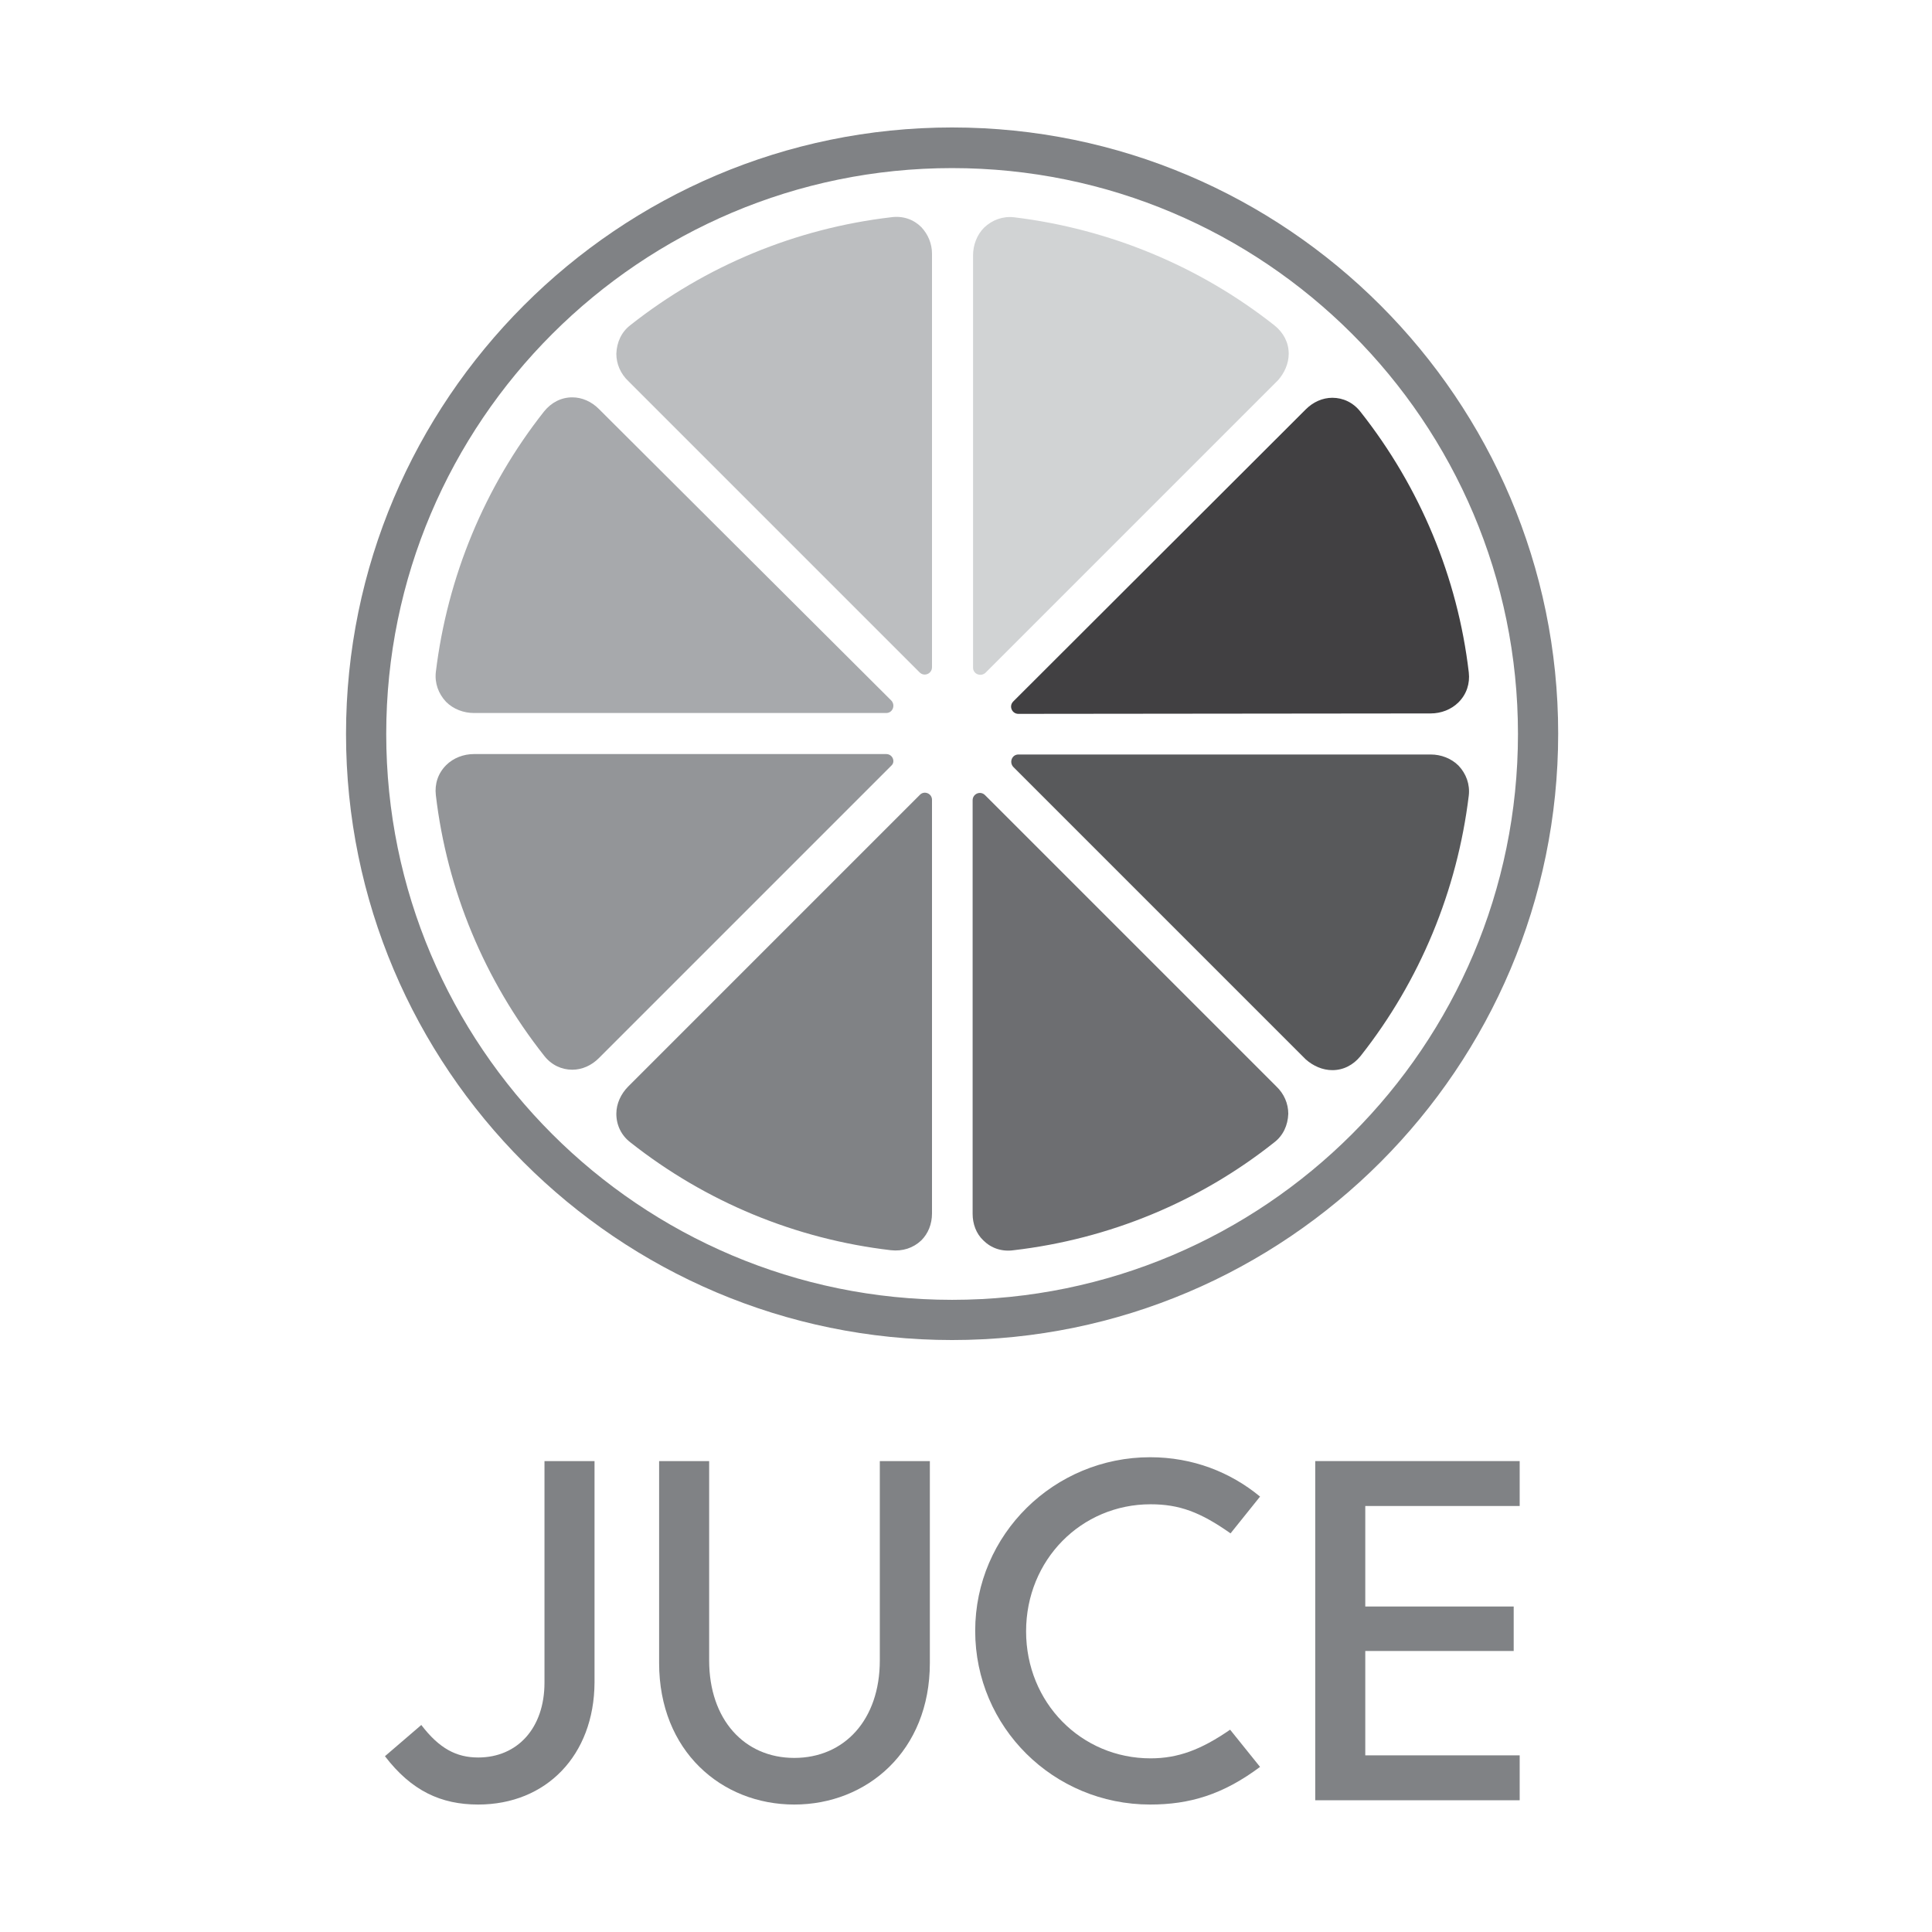
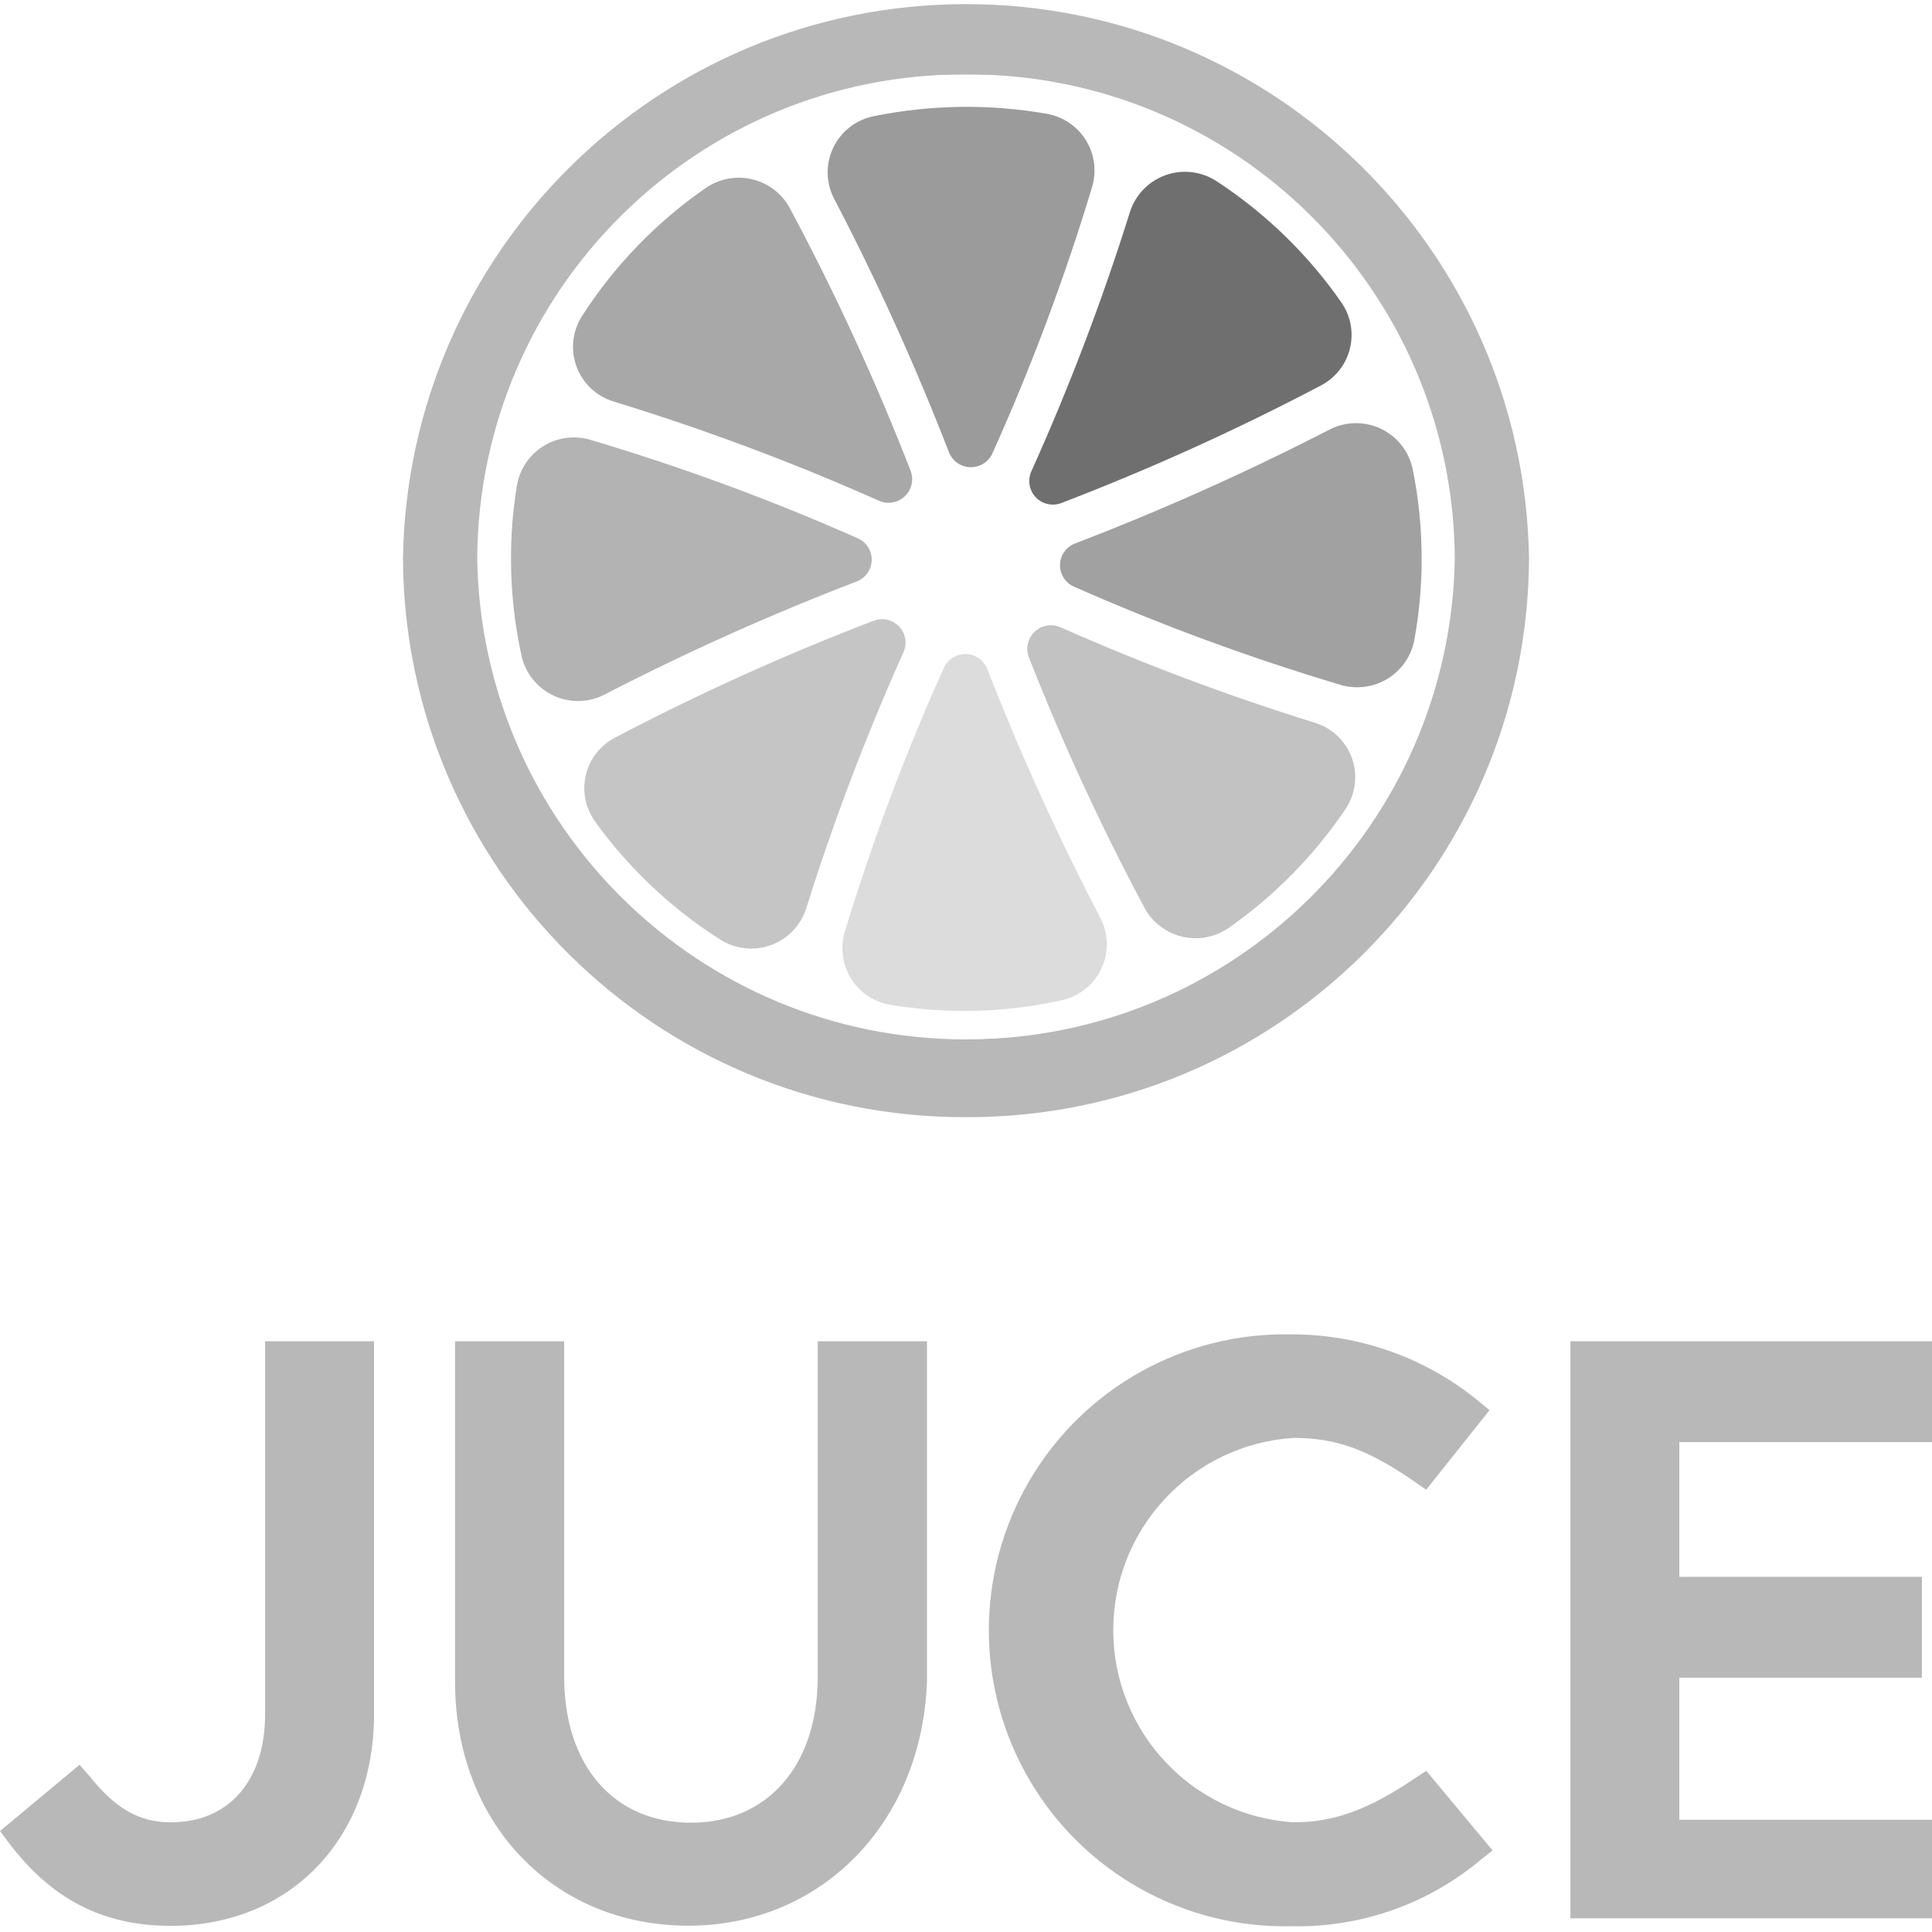
- <svg xmlns="http://www.w3.org/2000/svg" version="1.1" id="Layer_1" x="0px" y="0px" viewBox="0 0 451.7 451.7" enable-background="new 0 0 451.7 451.7" xml:space="preserve">
-   <g>
-     <g>
-       <path fill="#808285" d="M111.8,421.9c-8.7,0-15.6-3.2-21.8-11.3l8.5-7.3c4.2,5.5,8.2,7.6,13.3,7.6c9.2,0,15.5-6.9,15.5-17.5v-51.8    h11.7v51.8C138.9,410.4,127.7,421.9,111.8,421.9z" />
-       <path fill="#808285" d="M185.7,421.9c-17,0-31.6-12.5-31.6-33.1v-47.2h11.7v46.6c0,13.8,8.2,22.8,19.9,22.8c11.7,0,20-8.9,20-22.8    v-46.6h11.7v47.2C217.4,409.4,202.7,421.9,185.7,421.9z" />
-       <path fill="#808285" d="M268.9,421.9c-22.6,0-40.9-18.1-40.9-40.6c0-22.6,18.5-40.6,40.9-40.6c10,0,18.8,3.5,25.7,9.2l-6.9,8.6    c-7.1-5-12-6.8-18.7-6.8c-16.2,0-29.1,13-29.1,29.7c0,16.7,12.9,29.7,29.1,29.7c6.4,0,11.8-2,18.6-6.7l7,8.7    C285.9,419.6,278.1,421.9,268.9,421.9z" />
-       <path fill="#808285" d="M307.5,420.9v-79.3h47.8v10.5h-36.1v23.5h34.7V386h-34.7v24.4h36.1v10.5H307.5z" />
-     </g>
-   </g>
-   <g>
-     <path fill="#808285" d="M222.6,313.3c-78.2,0-141.7-63.6-141.7-141.7S144.5,29.8,222.6,29.8s141.7,63.6,141.7,141.7   S300.8,313.3,222.6,313.3z M222.6,39.3c-72.9,0-132.3,59.3-132.3,132.3s59.3,132.3,132.3,132.3s132.3-59.3,132.3-132.3   S295.6,39.3,222.6,39.3z" />
-     <path fill="#414042" d="M334.5,166.8c2.4,0,4.8-0.9,6.5-2.6c1.9-1.9,2.7-4.4,2.4-7c-2.6-22.2-11.4-43.3-25.3-60.9   c-1.7-2.2-4.1-3.3-6.6-3.3c-2.3,0-4.5,1-6.2,2.7L236.9,164c-1.1,1.1-0.3,2.9,1.2,2.9L334.5,166.8z" />
-     <path fill="#58595B" d="M311.5,250.2L311.5,250.2c2.6,0,4.9-1.2,6.6-3.3c13.9-17.6,22.6-38.7,25.3-60.9c0.3-2.6-0.6-5.1-2.4-7   c-1.7-1.7-4.1-2.6-6.5-2.6l-96.4,0c-1.5,0-2.2,1.8-1.2,2.9l68.4,68.4C307,249.2,309.2,250.2,311.5,250.2z" />
-     <path fill="#6D6E71" d="M229.9,290L229.9,290c1.8,1.8,4.3,2.7,7.1,2.3c22.3-2.6,43.4-11.3,60.9-25.2c2.1-1.6,3.2-4,3.3-6.7   c0-2.4-1-4.7-2.8-6.4l-68.1-68.1c-1.1-1.1-2.9-0.3-2.9,1.2l0,96.7C227.4,286.1,228.2,288.4,229.9,290z" />
-     <path fill="#A7A9AC" d="M133.8,92.9c-2.6,0-4.9,1.2-6.6,3.3c-13.9,17.6-22.6,38.7-25.3,60.9c-0.3,2.6,0.6,5.1,2.4,7   c1.7,1.7,4.1,2.6,6.5,2.6l96.4,0c1.5,0,2.2-1.8,1.2-2.9L140,95.6C138.3,93.9,136.1,92.9,133.8,92.9z" />
-     <path fill="#BCBEC0" d="M215.4,53.1c-1.8-1.8-4.3-2.7-7.1-2.3C186.1,53.4,165,62.1,147.4,76c-2.1,1.6-3.2,4-3.3,6.7   c0,2.4,1,4.7,2.8,6.4l68.1,68.1c1.1,1.1,2.9,0.3,2.9-1.2l0-96.7C217.9,57,217,54.8,215.4,53.1z" />
-     <path fill="#D1D3D4" d="M301.3,82.7c0-2.6-1.2-4.9-3.3-6.6c-17.6-13.9-38.7-22.6-60.9-25.3c-2.6-0.3-5.1,0.6-7,2.4   c-1.7,1.7-2.6,4.1-2.6,6.5l0,96.4c0,1.5,1.8,2.2,2.9,1.2l68.4-68.4C300.3,87.2,301.3,85,301.3,82.7z" />
-     <path fill="#939598" d="M207.2,176.3l-96.4,0c-2.4,0-4.8,0.9-6.5,2.6c-1.9,1.9-2.7,4.4-2.4,7c2.6,22.2,11.4,43.3,25.3,60.9   c1.7,2.2,4.1,3.3,6.6,3.3c2.3,0,4.5-1,6.2-2.7c0,0,0,0,0,0l68.4-68.4C209.4,178.1,208.7,176.3,207.2,176.3z" />
-     <path fill="#808285" d="M215.1,185.8L146.9,254c-1.7,1.7-2.8,4-2.8,6.4c0,2.7,1.2,5.1,3.3,6.7c17.6,13.9,38.6,22.6,60.9,25.2   c2.7,0.3,5.2-0.5,7.1-2.3c1.6-1.6,2.5-3.8,2.5-6.3c0,0,0,0,0,0l0-96.7C217.9,185.5,216.1,184.8,215.1,185.8z" />
-   </g>
+ <svg xmlns="http://www.w3.org/2000/svg" width="145.75" height="145.75">
+   <path d="M72.87 84.28A42.36 42.36 0 0130.4 42.14a42.48 42.48 0 0184.95 0 42.36 42.36 0 01-42.48 42.14zm0-78.67A36.74 36.74 0 0036 42.14a36.88 36.88 0 0073.75 0A36.75 36.75 0 0072.87 5.61z" fill="#b8b8b8" />
+   <path d="M77.62 49.59a177.77 177.77 0 008.74 18.93A4.38 4.38 0 0092.69 70a34.5 34.5 0 008.84-9 4.3 4.3 0 00-2.38-6.49A176.73 176.73 0 0180 47.32a1.78 1.78 0 00-2.38 2.27z" fill="#c2c2c2" />
+   <path d="M81.05 44.27a169.68 169.68 0 0020.13 7.41 4.39 4.39 0 005.52-3.41 34.42 34.42 0 00.55-6.13 33.81 33.81 0 00-.67-6.72 4.37 4.37 0 00-6.31-3A192.32 192.32 0 0181.1 41a1.76 1.76 0 00-.05 3.27z" fill="#a1a1a1" />
+   <path d="M74.47 50.44a1.78 1.78 0 00-3.29 0 165.54 165.54 0 00-7.46 19.89 4.33 4.33 0 003.47 5.48 35.49 35.49 0 005.68.46 34.44 34.44 0 007.13-.79 4.32 4.32 0 003-6.25 187.83 187.83 0 01-8.53-18.79z" fill="#dcdcdc" />
+   <path d="M71.59 34.12a1.78 1.78 0 003.29.05 163.9 163.9 0 007.52-20.11A4.34 4.34 0 0079 8.59a35.15 35.15 0 00-13.06.17 4.32 4.32 0 00-3 6.26 188.41 188.41 0 018.65 19.1z" fill="#9b9b9b" />
+   <path d="M46.32 30.3a176.2 176.2 0 0120 7.48 1.78 1.78 0 002.37-2.28 180.72 180.72 0 00-9.13-19.84 4.38 4.38 0 00-6.33-1.47 34.27 34.27 0 00-9.32 9.65 4.31 4.31 0 002.41 6.46z" fill="#a8a8a8" />
+   <path d="M68.17 49.18a1.77 1.77 0 00-2.29-2.34 181.71 181.71 0 00-19.51 8.82A4.3 4.3 0 0044.91 62a34.36 34.36 0 009.42 8.88 4.36 4.36 0 006.5-2.38 175.11 175.11 0 017.34-19.32z" fill="#c5c5c5" />
+   <path d="M77.79 35.59a1.78 1.78 0 002.3 2.35 182.51 182.51 0 0019.6-8.88 4.3 4.3 0 001.5-6.25 34.4 34.4 0 00-9.41-9.14A4.36 4.36 0 0085.24 16a174.51 174.51 0 01-7.45 19.59z" fill="#6f6f6f" />
+   <path d="M64.69 40.6a167.72 167.72 0 00-20.22-7.44A4.36 4.36 0 0039 36.6a33.68 33.68 0 00-.45 5.54 34 34 0 00.81 7.4 4.36 4.36 0 006.28 2.84 189.19 189.19 0 0119-8.52 1.76 1.76 0 00.05-3.26z" fill="#b3b3b3" />
+   <path d="M20 129.315c0 5-2.72 8.16-7.11 8.16-2.37 0-4.17-1-6.2-3.56l-.69-.78-6 5 .57.76c3.25 4.36 7.16 6.39 12.31 6.39 9 0 15.34-6.57 15.34-16v-28.1H20zM61.69 126.505c0 6.66-3.76 11-9.57 11-5.81 0-9.56-4.31-9.56-11v-25.32h-8.23v25.69c0 10.66 7.4 18.4 17.6 18.4 10 0 17.61-7.72 18-18.4v-25.69h-8.24zM106.83 134.095c-3.58 2.43-6.18 3.38-9.25 3.38a14.53 14.53 0 010-29c3.24 0 5.66.88 9.25 3.38l.76.53 4.78-6-.75-.62a22.18 22.18 0 00-14.22-5.1 22.33 22.33 0 100 44.65 21.53 21.53 0 0014.39-5.08l.81-.64-5-6zM145.75 137.285h-19.06v-10.72h18.3v-7.61h-18.3v-10.16h19.06v-7.61h-27.28v43.53h27.28zM68.015 83.917c-7.723-.902-15.472-4.123-21.566-8.966-8.475-6.736-14.172-16.823-15.574-27.575C29.303 35.31 33.538 22.7 42.21 13.631 49.154 6.368 58.07 1.902 68.042.695c2.15-.26 7.524-.26 9.675 0 12.488 1.512 23.464 8.25 30.437 18.686 8.332 12.471 9.318 28.123 2.605 41.368-2.28 4.5-4.337 7.359-7.85 10.909A42.273 42.273 0 0177.613 83.92c-2.027.227-7.644.225-9.598-.003zm7.823-5.596c8.435-.415 17.446-4.678 23.683-11.205 5.976-6.254 9.35-13.723 10.181-22.537.632-6.705-1.346-14.948-5.065-21.108C98.88 13.935 89.397 7.602 78.34 5.906c-2.541-.39-8.398-.386-10.96.006C53.54 8.034 42.185 17.542 37.81 30.67c-2.807 8.426-2.421 17.267 1.11 25.444 4.877 11.297 14.959 19.41 26.977 21.709 2.136.408 6.1.755 7.377.645.325-.028 1.48-.094 2.564-.147z" fill="#b8b8b8" />
</svg>
